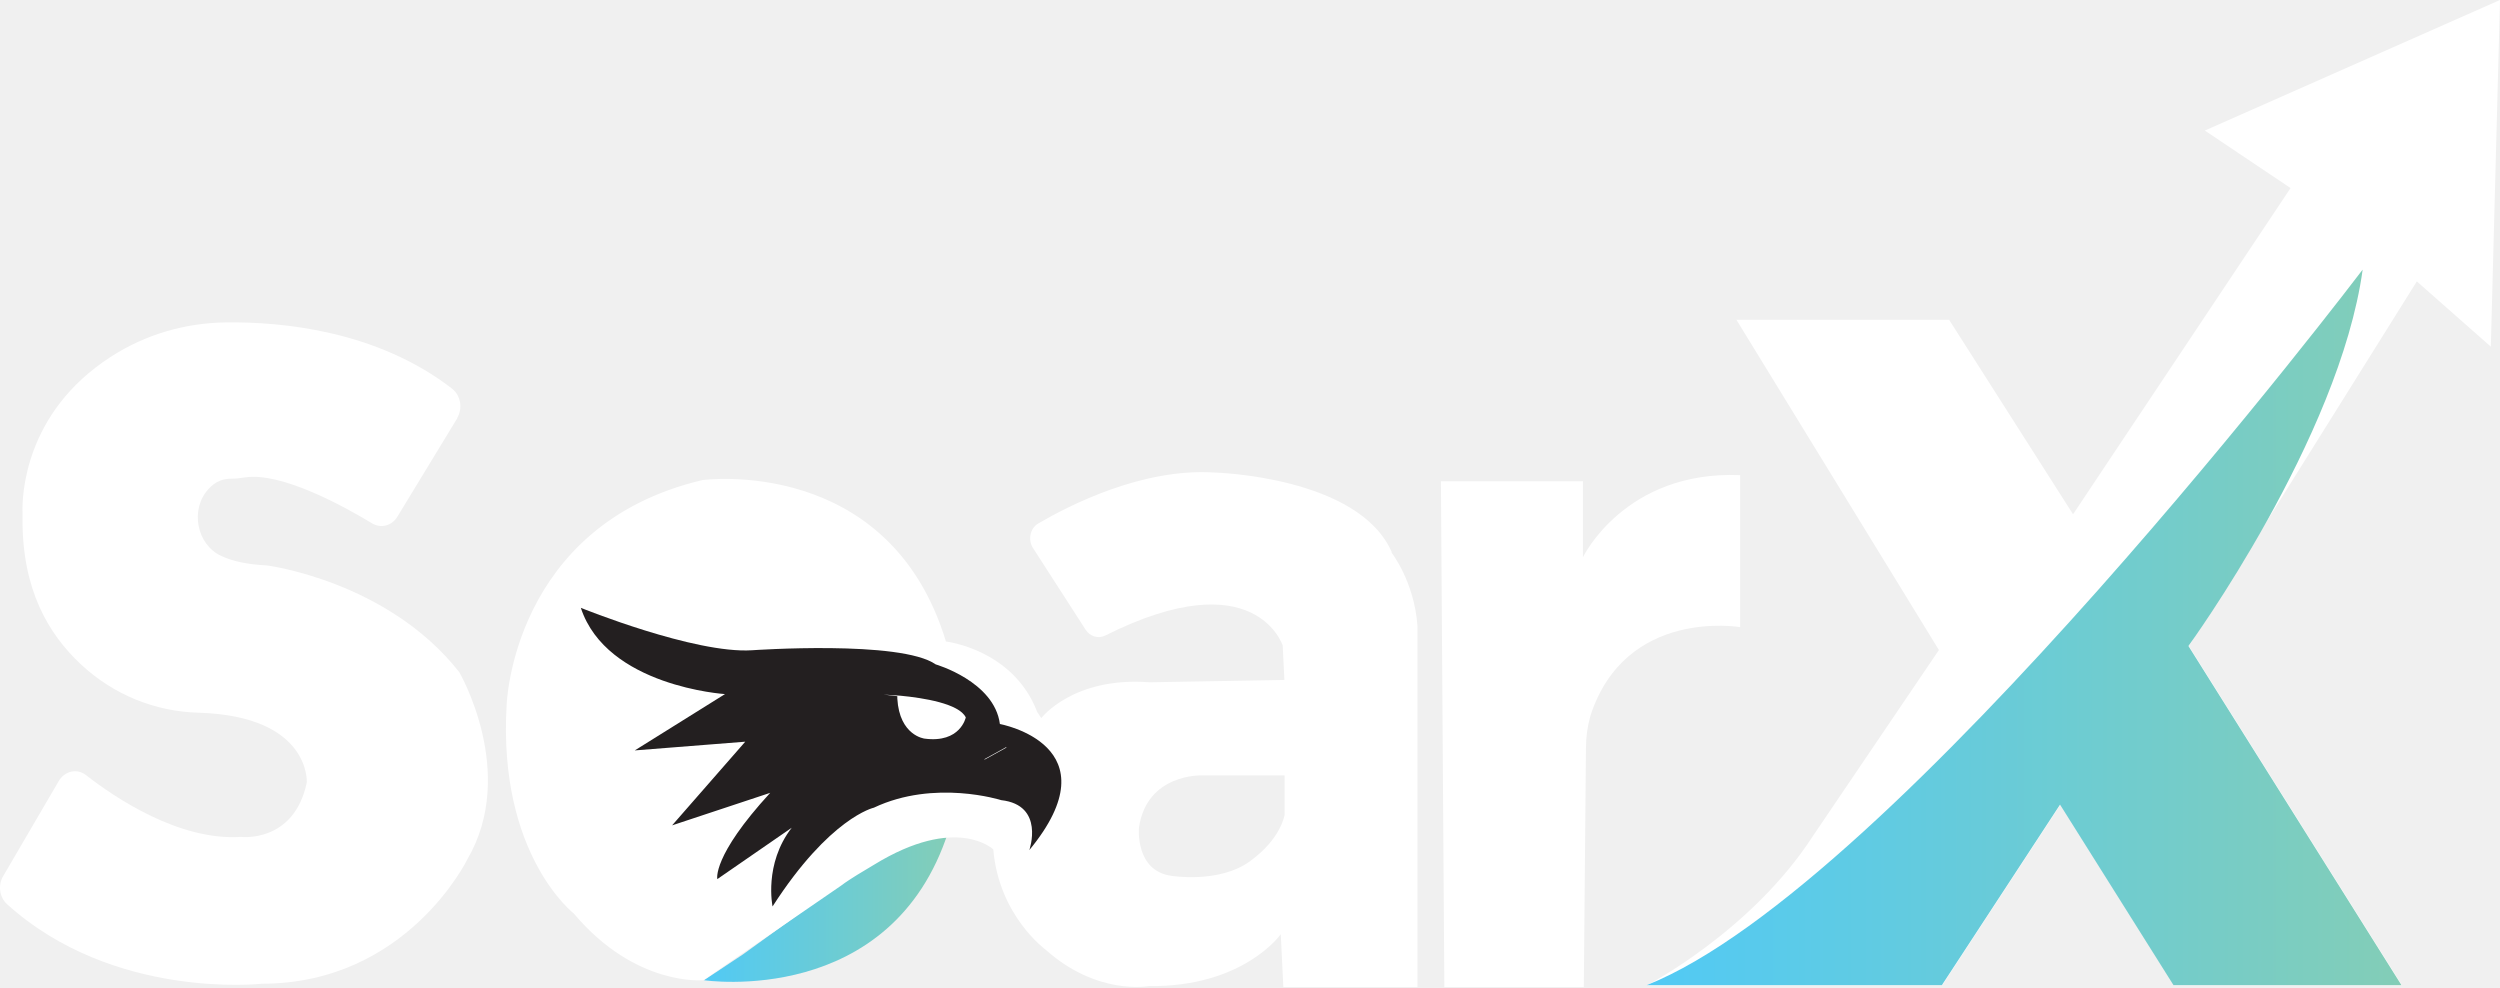
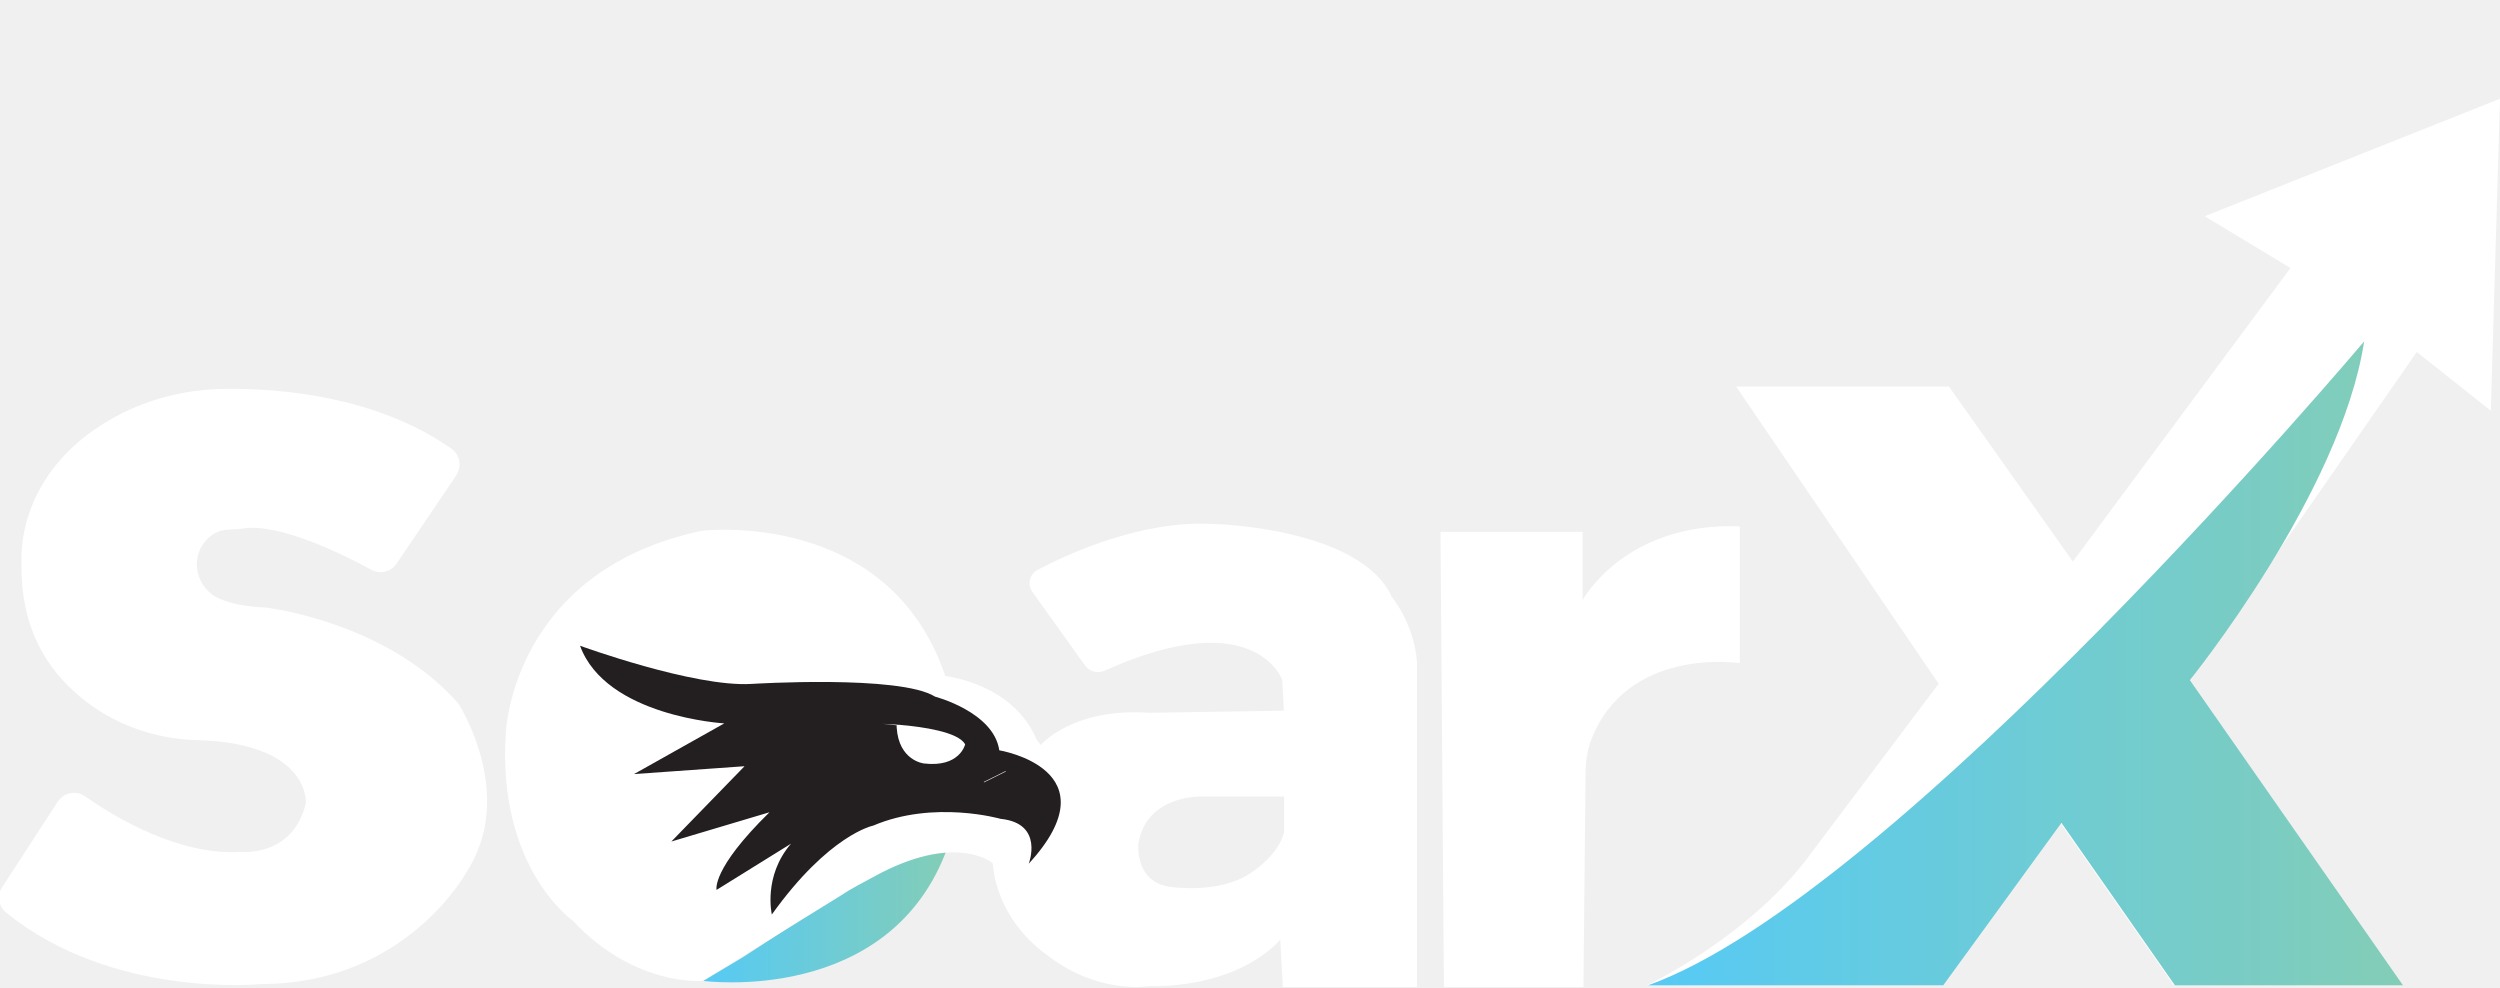
<svg xmlns="http://www.w3.org/2000/svg" id="Layer_1" data-name="Layer 1" viewBox="0 0 4782 1888">
  <defs>
    <style>
      .cls-1 {
        fill: url(#linear-gradient-2);
      }

      .cls-2 {
        fill: #231f20;
      }

      .cls-3 {
-         fill: none;
+         fill: url(#linear-gradient);
+       }
+ 
+       .cls-4, .cls-5 {
+         fill: #fff;
+       }
+ 
+       .cls-5 {
        stroke: #fff;
        stroke-miterlimit: 10;
      }
- 
-       .cls-4 {
-         fill: url(#linear-gradient);
-       }
- 
-       .cls-5 {
-         fill: #fff;
-       }
    </style>
-     <linearGradient id="linear-gradient" x1="1345.99" y1="2853.72" x2="1814.3" y2="2853.72" gradientTransform="translate(0 -1119.9)" gradientUnits="userSpaceOnUse">
-       <stop offset="0" stop-color="#51caf5" />
+     <linearGradient id="linear-gradient" x1="1344.58" y1="-43.15" x2="1813.08" y2="-43.15" gradientTransform="translate(0 1706.1) scale(1 -1)" gradientUnits="userSpaceOnUse">
+       <stop offset="0" stop-color="#56caf5" />
      <stop offset="1" stop-color="#83cdb7" />
    </linearGradient>
-     <linearGradient id="linear-gradient-2" x1="3149.86" y1="2319.96" x2="4593.54" y2="2319.96" gradientTransform="translate(0 -1119.9)" gradientUnits="userSpaceOnUse">
-       <stop offset="0" stop-color="#51caf5" />
+     <linearGradient id="linear-gradient-2" x1="3152.17" y1="437.24" x2="4596.44" y2="437.24" gradientTransform="translate(0 1706.1) scale(1 -1)" gradientUnits="userSpaceOnUse">
+       <stop offset="0" stop-color="#56caf5" />
      <stop offset="1" stop-color="#83cdb7" />
    </linearGradient>
  </defs>
-   <path class="cls-5" d="M874.83,799.74l-114.63,188.44c-10.61,17.58-31.41,22.99-48.14,13.07-55.07-33.36-175-99.18-244.35-87.91-8.16,1.35-16.32,2.25-24.48,2.25-15.91,0-30.59,4.51-44.46,19.84-35.9,39.22-22.44,106.39,24.48,128.03,20.4,9.47,48.14,16.23,86.89,18.03,0,0,230.89,29.3,368.36,204.22,0,0,112.18,192.5,15.5,357.94,0,0-115.44,238.03-393.25,238.03,0,0-283.92,32.01-487.48-152.37-14.28-13.07-17.54-36.06-7.34-53.2l106.47-182.13c11.42-19.38,35.08-24.79,52.22-11.27,55.48,43.28,177.86,125.78,296.16,118.11,0,0,101.57,12.62,126.05-104.14,0,0,7.75-127.13-207.64-133.44-81.99-2.25-161.54-33.81-224.36-92.42-62.82-58.61-112.18-143.36-111.77-277.25v-13.98c-.82-30.66,3.26-190.24,168.88-297.08,66.9-43.28,143.18-64.92,220.69-65.82,106.88-1.35,288.82,15.78,432,126.68,16.73,13.07,20.8,37.87,9.79,56.35h.41Z" />
-   <path class="cls-4" d="M1346.4,1874.93s358.98,54.1,467.9-285.36l-82.4,11.27-310.44,224.5-75.47,50.04h0l.41-.45Z" />
-   <path class="cls-5" d="M2662.39,1056.7c-62.82-145.61-338.99-152.83-338.99-152.83-138.7-9.02-278.62,63.11-337.36,97.38-15.5,9.02-20.4,31.11-10.2,46.88l100.76,156.43c8.57,13.07,24.07,17.58,37.12,11.27,287.59-144.26,339.81,18.93,339.81,18.93l3.26,65.82-257.81,4.51c-146.45-11.27-207.23,68.52-207.23,68.52l-7.75-11.72c-45.69-119.92-174.59-134.79-174.59-134.79-108.51-357.49-465.86-308.81-465.86-308.81-364.28,86.11-374.48,430.53-374.48,430.53-16.73,286.27,128.5,398.52,128.5,398.52,118.3,140.65,248.02,127.58,248.02,127.58l263.12-180.78c20.4-15.33,41.2-26.6,63.23-40.12,157.87-96.92,228.03-29.3,228.03-29.3,10.61,127.13,100.35,192.05,100.35,192.05,98.31,87.91,196.62,69.43,196.62,69.43,181.94,2.25,252.92-99.18,252.92-99.18l4.9,100.98h256.59v-690.64c-6.12-85.65-50.18-141.1-50.18-141.1h0l1.22.45h0ZM2456.79,1559.81s-6.53,44.63-65.68,87.46c-59.15,43.28-150.93,27.95-150.93,27.95-69.35-9.92-61.6-91.97-61.6-91.97,15.09-104.14,120.34-100.08,120.34-100.08h158.28v76.19h0l-.41.45h0Z" />
-   <path class="cls-5" d="M2756.21,920.56h271.68v145.16s79.95-165.9,300.65-156.88v290.77s-219.06-37.87-286.37,169.51h0c-5.71,20.29-8.57,41.02-8.57,62.21l-4.08,456.67h-266.79l-6.53-967.89h0v.45h0Z" />
-   <path class="cls-5" d="M3320.79,611.75h407.52l237.01,371.92,416.09-623.92-163.99-110L4782,0l-17.54,663.14-141.55-124.87-436.08,697.41,407.52,648.72h-436.08l-217.02-345.32-225.99,345.32h-564.58s199.07-103.24,316.55-284.46l241.5-356.59-387.54-632.04h0l-.41.45h0Z" />
-   <path class="cls-1" d="M4519.29,515.73s-895,1180.23-1369.43,1368.66h564.58l225.99-345.32,217.02,345.32h436.08l-407.52-648.72s288.82-396.71,333.28-719.95h0Z" />
-   <path class="cls-2" d="M1968.9,1626.08s30.19-86.1-53.85-95.57c0,0-127.27-40.57-243.54,14.43,0,0-84.03,18.48-193.77,188.89,0,0-17.13-81.15,36.71-150.57l-142.37,98.28s-10.61-43.28,101.17-165l-187.65,62.21,139.92-160.04-211.31,16.68,172.56-107.74s-226.4-14.43-275.76-165c0,0,217.84,88.36,327.57,81.15,0,0,284.33-19.84,351.23,27.05,0,0,112.18,32.46,122.79,114.06,0,0,221.91,40.57,55.89,241.64h0l.41-.45h0Z" />
-   <path class="cls-5" d="M1716.39,1331.7v4.51c4.08,71.23,52.22,76.64,52.22,76.64,68.53,9.02,78.73-40.57,78.73-40.57-12.65-26.6-81.99-37.42-124.42-41.47-2.45,0-33.04-2.25-33.04-2.25" />
-   <line class="cls-3" x1="1883.24" y1="1452.52" x2="1924.85" y2="1429.52" />
+   <path class="cls-4" d="M873.22,908.59l-114.67,169.59c-10.62,15.82-31.43,20.69-48.16,11.76-55.1-30.02-175.08-89.26-244.45-79.12-8.17,1.21-16.32,2.02-24.49,2.02-15.91,0-30.61,4.06-44.48,17.85-35.92,35.3-22.44,95.75,24.49,115.22,20.4,8.51,48.16,14.61,86.92,16.23,0,0,230.98,26.38,368.52,183.79,0,0,112.22,173.25,15.5,322.15,0,0-115.49,214.22-393.41,214.22,0,0-284.04,28.81-487.68-137.13-14.28-11.76-17.55-32.45-7.35-47.88l106.52-163.91c11.43-17.45,35.1-22.31,52.24-10.14,55.5,38.94,177.94,113.2,296.28,106.31,0,0,101.62,11.36,126.11-93.72,0,0,7.76-114.41-207.72-120.09-82.03-2.02-161.6-30.43-224.46-83.18-62.84-52.74-112.22-129.02-111.82-249.52v-12.58c-.82-27.58,3.27-171.21,168.95-267.38,66.93-38.94,143.24-58.43,220.78-59.24,106.93-1.21,288.93,14.2,432.18,114,16.73,11.76,20.81,34.07,9.8,50.71h.41v.03Z" />
+   <path class="cls-3" d="M1344.99,1876.24s359.13,48.68,468.09-256.82l-82.44,10.14-310.56,202.05-75.5,45.04h0l.41-.4h0Z" />
+   <path class="cls-4" d="M2661.51,1139.85c-62.84-131.05-339.13-137.54-339.13-137.54-138.75-8.12-278.74,56.81-337.5,87.64-15.5,8.12-20.4,28-10.21,42.19l100.8,140.78c8.57,11.76,24.08,15.82,37.13,10.14,287.71-129.83,339.95,17.05,339.95,17.05l3.27,59.24-257.92,4.06c-146.51-10.14-207.31,61.68-207.31,61.68l-7.76-10.56c-45.71-107.93-174.67-121.31-174.67-121.31-108.56-321.74-466.05-277.91-466.05-277.91-364.43,77.5-374.64,387.47-374.64,387.47-16.73,257.63,128.55,358.66,128.55,358.66,118.35,126.58,248.13,114.82,248.13,114.82l263.22-162.7c20.4-13.8,41.22-23.94,63.25-36.12,157.93-87.24,228.13-26.38,228.13-26.38,10.61,114.41,100.39,172.83,100.39,172.83,98.35,79.12,196.71,62.48,196.71,62.48,182.02,2.02,253.03-89.26,253.03-89.26l4.9,90.88h256.69v-621.57c-6.12-77.08-50.2-127-50.2-127h0l1.22.4h.02v.02ZM2455.83,1592.64s-6.53,40.17-65.7,78.7c-59.18,38.94-151,25.15-151,25.15-69.38-8.93-61.62-82.77-61.62-82.77,15.1-93.72,120.39-90.08,120.39-90.08h158.34v68.57h0l-.41.4h0v.02Z" />
+   <path class="cls-4" d="M2755.37,1017.32h271.8v130.64s79.99-149.31,300.77-141.2v261.69s-219.15-34.07-286.48,152.56h0c-5.72,18.25-8.57,36.92-8.57,55.99l-4.08,411h-266.9l-6.53-871.08h0v.41h-.01Z" />
+   <path class="cls-4" d="M3320.19,739.4h407.69l237.1,334.72,416.26-561.52-164.05-99,564.81-224.77-17.55,596.81-141.61-112.38-436.26,627.65,407.69,583.84h-436.26l-217.11-310.78-226.09,310.78h-564.81s199.16-92.91,316.69-256.01l241.59-320.92-387.7-568.82h0l-.41.41h.02Z" />
+   <path class="cls-1" d="M4522.17,652.98s-895.37,1062.19-1370,1231.77h564.81l226.09-310.78,217.11,310.78h436.26l-407.69-583.84s288.93-357.04,333.42-647.94h0Z" />
+   <path class="cls-2" d="M1967.74,1652.28s30.2-77.5-53.87-86.01c0,0-127.33-36.51-243.64,12.98,0,0-84.07,16.63-193.85,170,0,0-17.14-73.03,36.72-135.51l-142.43,88.44s-10.61-38.94,101.21-148.5l-187.72,55.99,139.98-144.03-211.39,15.01,172.63-96.97s-226.5-12.98-275.88-148.5c0,0,217.93,79.52,327.71,73.03,0,0,284.44-17.85,351.38,24.34,0,0,112.22,29.21,122.84,102.64,0,0,222.01,36.51,55.91,217.46h0l.41-.4v.02h0Z" />
+   <path class="cls-4" d="M1715.13,1387.34v4.06c4.08,64.11,52.24,68.97,52.24,68.97,68.56,8.12,78.77-36.51,78.77-36.51-12.65-23.94-82.03-33.68-124.47-37.32-2.45,0-33.06-2.02-33.06-2.02" />
+   <line class="cls-5" x1="1882.04" y1="1496.07" x2="1923.67" y2="1475.38" />
</svg>
